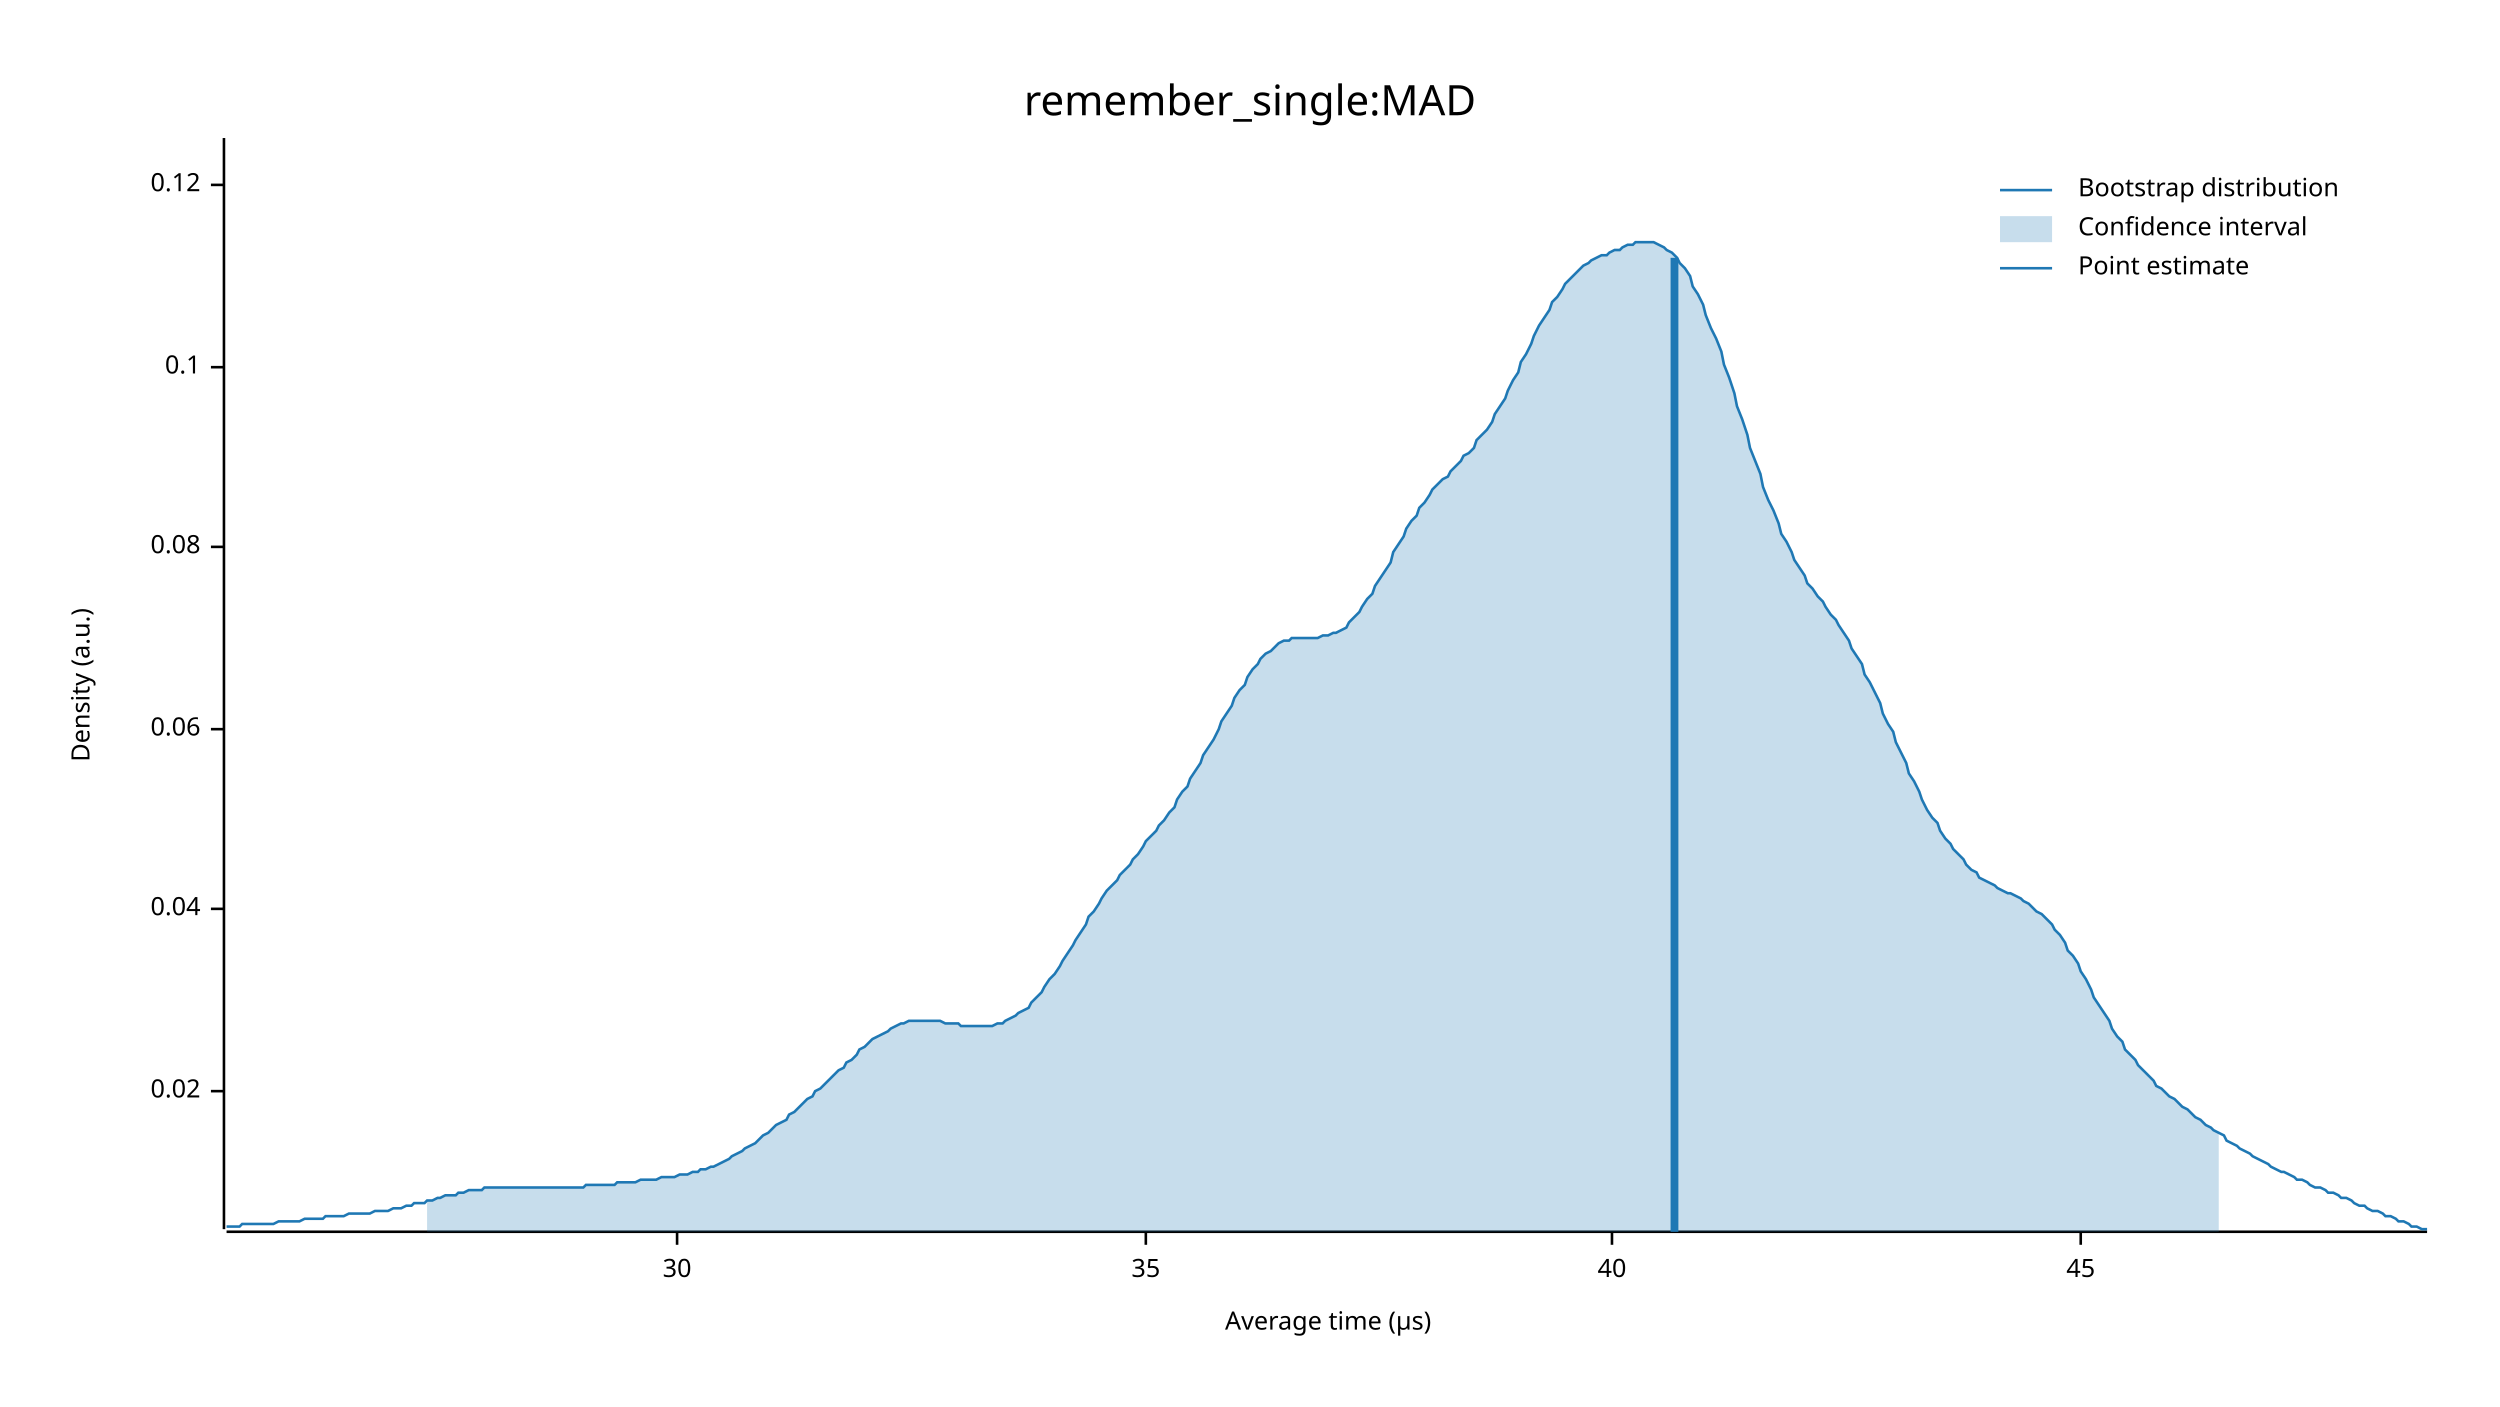
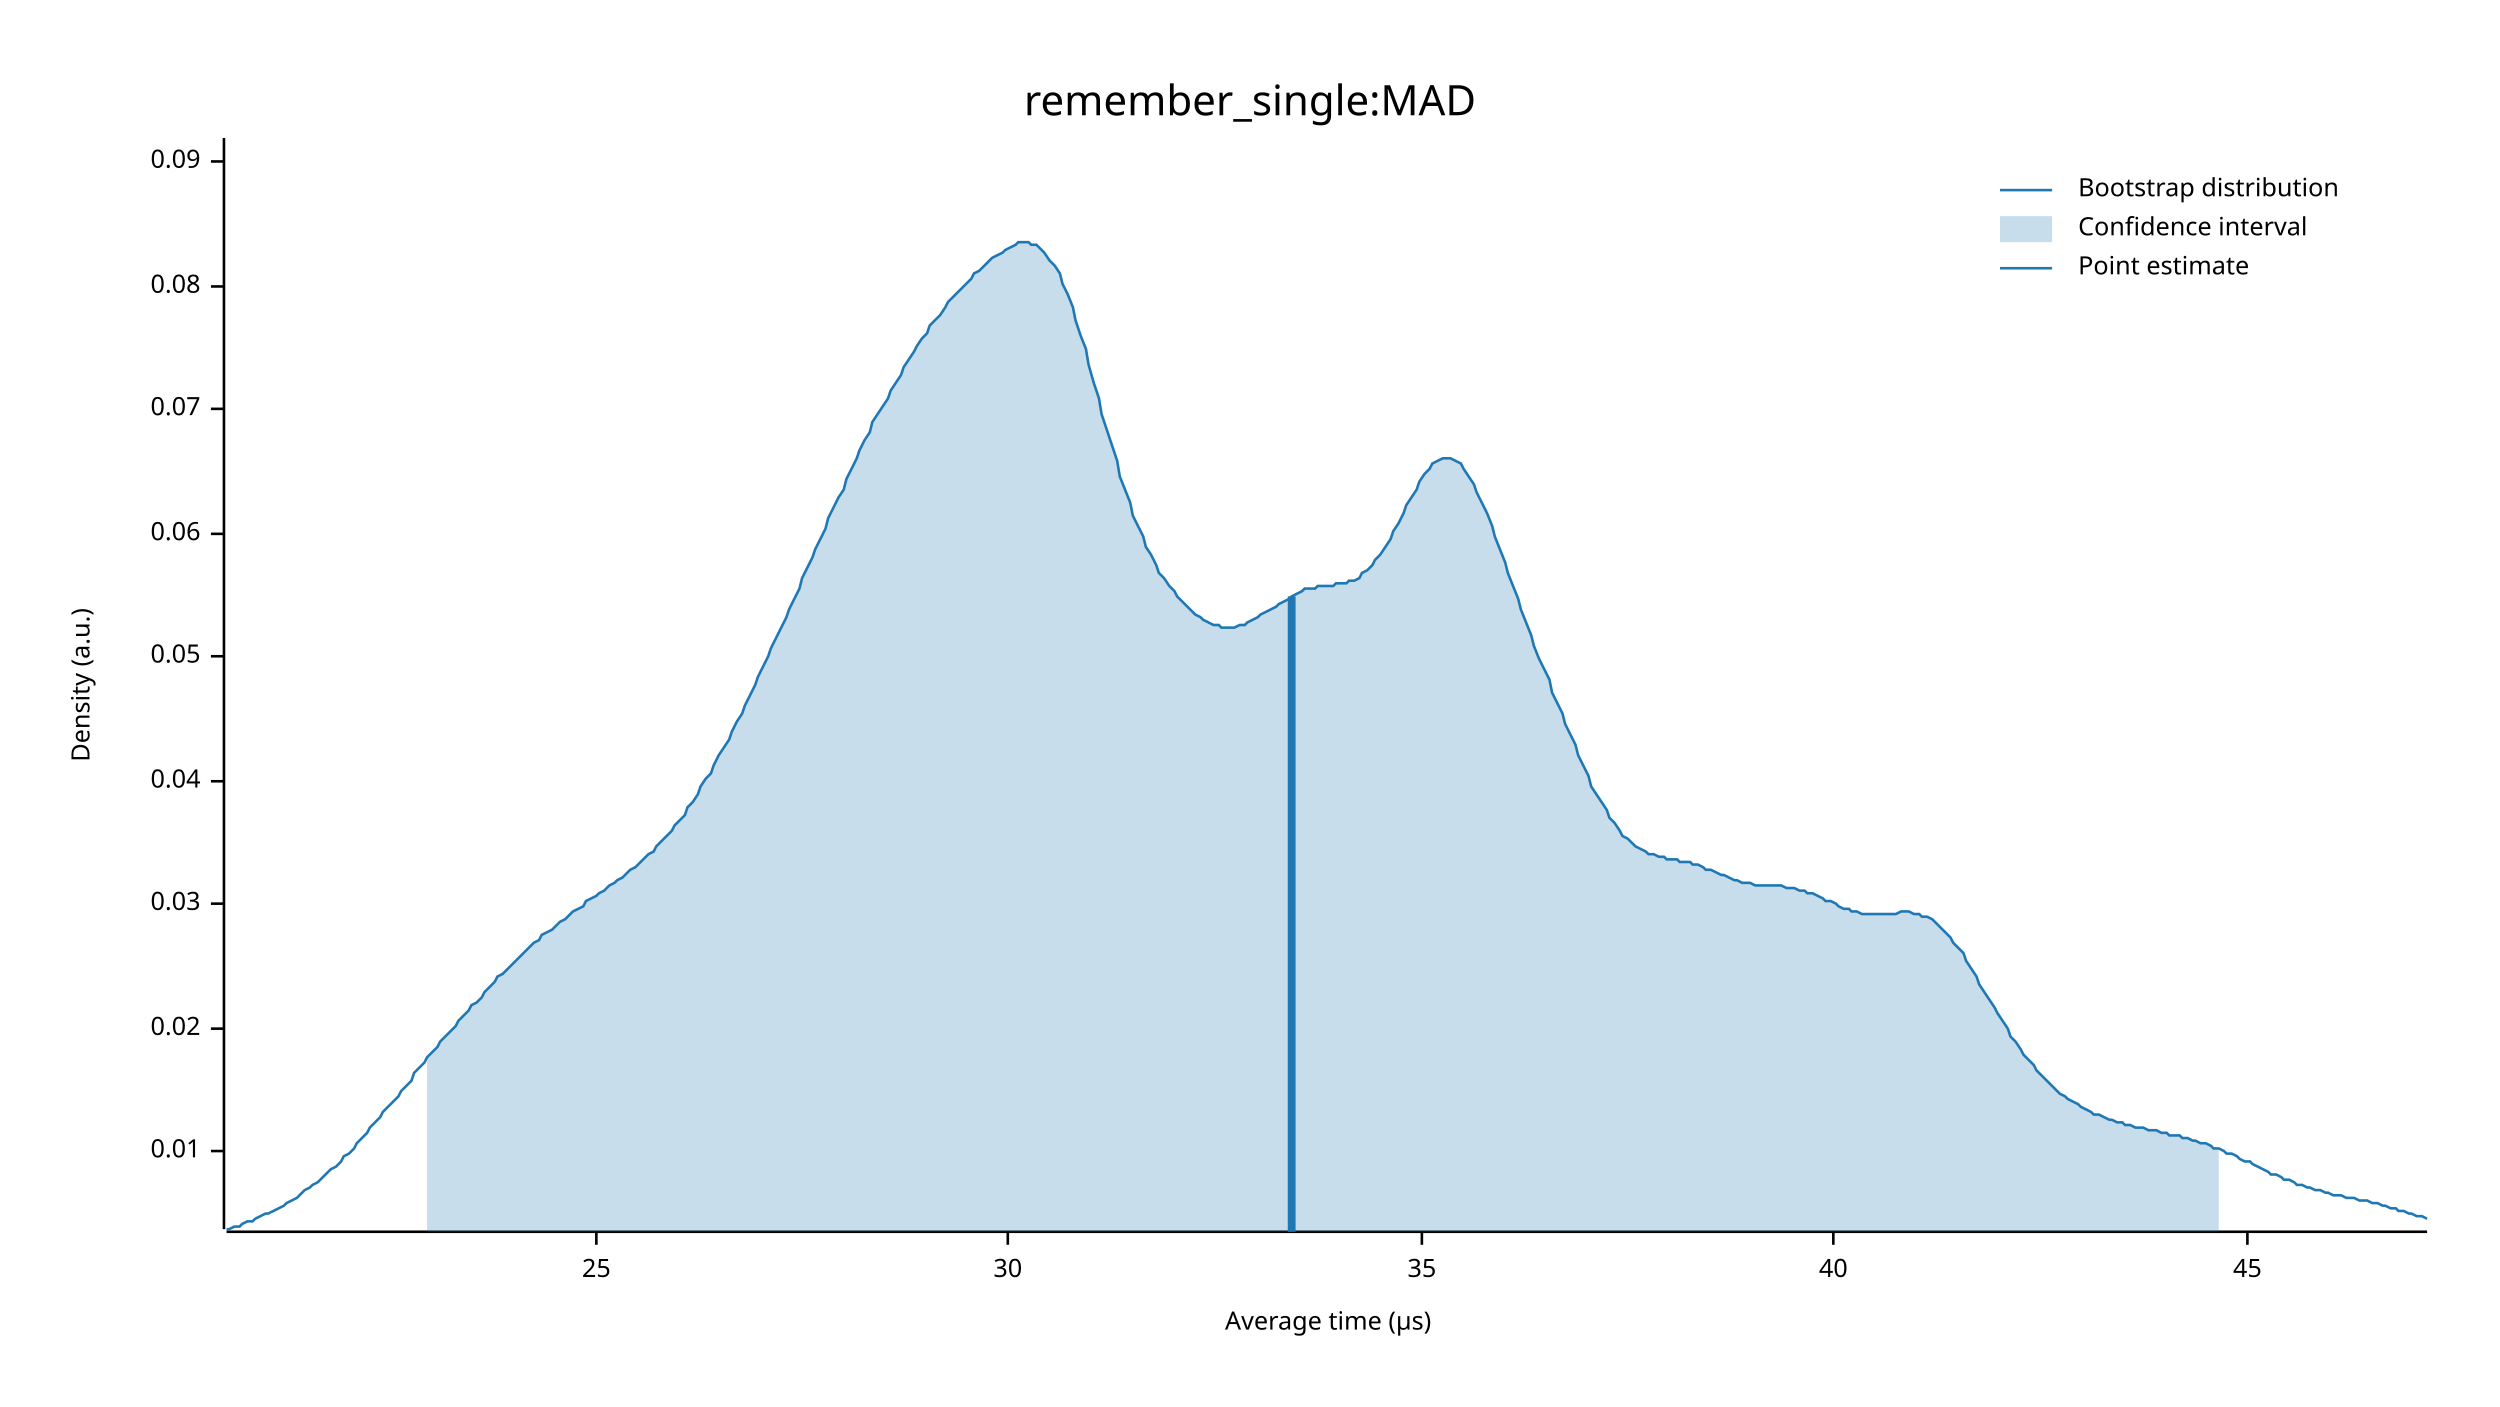
<svg xmlns="http://www.w3.org/2000/svg" width="960" height="540" viewBox="0 0 960 540">
  <text x="480" y="32" dy="0.76em" text-anchor="middle" font-family="sans-serif" font-size="16.129" opacity="1" fill="#000000">
remember_single:MAD
</text>
  <text x="27" y="263" dy="0.76em" text-anchor="middle" font-family="sans-serif" font-size="9.677" opacity="1" fill="#000000" transform="rotate(270, 27, 263)">
Density (a.u.)
</text>
  <text x="510" y="513" dy="-0.5ex" text-anchor="middle" font-family="sans-serif" font-size="9.677" opacity="1" fill="#000000">
Average time (µs)
</text>
  <polyline fill="none" opacity="1" stroke="#000000" stroke-width="1" points="86,53 86,472 " />
-   <text x="77" y="419" dy="0.5ex" text-anchor="end" font-family="sans-serif" font-size="9.677" opacity="1" fill="#000000">
+   <text x="77" y="442" dy="0.5ex" text-anchor="end" font-family="sans-serif" font-size="9.677" opacity="1" fill="#000000">
+ 0.01
+ </text>
+   <polyline fill="none" opacity="1" stroke="#000000" stroke-width="1" points="81,442 86,442 " />
+   <text x="77" y="395" dy="0.5ex" text-anchor="end" font-family="sans-serif" font-size="9.677" opacity="1" fill="#000000">
0.02
</text>
-   <polyline fill="none" opacity="1" stroke="#000000" stroke-width="1" points="81,419 86,419 " />
-   <text x="77" y="349" dy="0.5ex" text-anchor="end" font-family="sans-serif" font-size="9.677" opacity="1" fill="#000000">
+   <polyline fill="none" opacity="1" stroke="#000000" stroke-width="1" points="81,395 86,395 " />
+   <text x="77" y="347" dy="0.5ex" text-anchor="end" font-family="sans-serif" font-size="9.677" opacity="1" fill="#000000">
+ 0.03
+ </text>
+   <polyline fill="none" opacity="1" stroke="#000000" stroke-width="1" points="81,347 86,347 " />
+   <text x="77" y="300" dy="0.5ex" text-anchor="end" font-family="sans-serif" font-size="9.677" opacity="1" fill="#000000">
0.04
</text>
-   <polyline fill="none" opacity="1" stroke="#000000" stroke-width="1" points="81,349 86,349 " />
-   <text x="77" y="280" dy="0.5ex" text-anchor="end" font-family="sans-serif" font-size="9.677" opacity="1" fill="#000000">
+   <polyline fill="none" opacity="1" stroke="#000000" stroke-width="1" points="81,300 86,300 " />
+   <text x="77" y="252" dy="0.5ex" text-anchor="end" font-family="sans-serif" font-size="9.677" opacity="1" fill="#000000">
+ 0.05
+ </text>
+   <polyline fill="none" opacity="1" stroke="#000000" stroke-width="1" points="81,252 86,252 " />
+   <text x="77" y="205" dy="0.5ex" text-anchor="end" font-family="sans-serif" font-size="9.677" opacity="1" fill="#000000">
0.06
</text>
-   <polyline fill="none" opacity="1" stroke="#000000" stroke-width="1" points="81,280 86,280 " />
-   <text x="77" y="210" dy="0.5ex" text-anchor="end" font-family="sans-serif" font-size="9.677" opacity="1" fill="#000000">
+   <polyline fill="none" opacity="1" stroke="#000000" stroke-width="1" points="81,205 86,205 " />
+   <text x="77" y="157" dy="0.5ex" text-anchor="end" font-family="sans-serif" font-size="9.677" opacity="1" fill="#000000">
+ 0.07
+ </text>
+   <polyline fill="none" opacity="1" stroke="#000000" stroke-width="1" points="81,157 86,157 " />
+   <text x="77" y="110" dy="0.5ex" text-anchor="end" font-family="sans-serif" font-size="9.677" opacity="1" fill="#000000">
0.08
</text>
-   <polyline fill="none" opacity="1" stroke="#000000" stroke-width="1" points="81,210 86,210 " />
-   <text x="77" y="141" dy="0.5ex" text-anchor="end" font-family="sans-serif" font-size="9.677" opacity="1" fill="#000000">
- 0.1
+   <polyline fill="none" opacity="1" stroke="#000000" stroke-width="1" points="81,110 86,110 " />
+   <text x="77" y="62" dy="0.5ex" text-anchor="end" font-family="sans-serif" font-size="9.677" opacity="1" fill="#000000">
+ 0.09
</text>
-   <polyline fill="none" opacity="1" stroke="#000000" stroke-width="1" points="81,141 86,141 " />
-   <text x="77" y="71" dy="0.5ex" text-anchor="end" font-family="sans-serif" font-size="9.677" opacity="1" fill="#000000">
- 0.12
+   <polyline fill="none" opacity="1" stroke="#000000" stroke-width="1" points="81,62 86,62 " />
+   <polyline fill="none" opacity="1" stroke="#000000" stroke-width="1" points="87,473 932,473 " />
+   <text x="229" y="483" dy="0.76em" text-anchor="middle" font-family="sans-serif" font-size="9.677" opacity="1" fill="#000000">
+ 25
</text>
-   <polyline fill="none" opacity="1" stroke="#000000" stroke-width="1" points="81,71 86,71 " />
-   <polyline fill="none" opacity="1" stroke="#000000" stroke-width="1" points="87,473 932,473 " />
-   <text x="260" y="483" dy="0.76em" text-anchor="middle" font-family="sans-serif" font-size="9.677" opacity="1" fill="#000000">
+   <polyline fill="none" opacity="1" stroke="#000000" stroke-width="1" points="229,473 229,478 " />
+   <text x="387" y="483" dy="0.76em" text-anchor="middle" font-family="sans-serif" font-size="9.677" opacity="1" fill="#000000">
30
</text>
-   <polyline fill="none" opacity="1" stroke="#000000" stroke-width="1" points="260,473 260,478 " />
-   <text x="440" y="483" dy="0.76em" text-anchor="middle" font-family="sans-serif" font-size="9.677" opacity="1" fill="#000000">
+   <polyline fill="none" opacity="1" stroke="#000000" stroke-width="1" points="387,473 387,478 " />
+   <text x="546" y="483" dy="0.76em" text-anchor="middle" font-family="sans-serif" font-size="9.677" opacity="1" fill="#000000">
35
</text>
-   <polyline fill="none" opacity="1" stroke="#000000" stroke-width="1" points="440,473 440,478 " />
-   <text x="619" y="483" dy="0.76em" text-anchor="middle" font-family="sans-serif" font-size="9.677" opacity="1" fill="#000000">
+   <polyline fill="none" opacity="1" stroke="#000000" stroke-width="1" points="546,473 546,478 " />
+   <text x="704" y="483" dy="0.76em" text-anchor="middle" font-family="sans-serif" font-size="9.677" opacity="1" fill="#000000">
40
</text>
-   <polyline fill="none" opacity="1" stroke="#000000" stroke-width="1" points="619,473 619,478 " />
-   <text x="799" y="483" dy="0.76em" text-anchor="middle" font-family="sans-serif" font-size="9.677" opacity="1" fill="#000000">
+   <polyline fill="none" opacity="1" stroke="#000000" stroke-width="1" points="704,473 704,478 " />
+   <text x="863" y="483" dy="0.76em" text-anchor="middle" font-family="sans-serif" font-size="9.677" opacity="1" fill="#000000">
45
</text>
-   <polyline fill="none" opacity="1" stroke="#000000" stroke-width="1" points="799,473 799,478 " />
-   <polyline fill="none" opacity="1" stroke="#1F78B4" stroke-width="1" points="87,471 88,471 90,471 92,471 93,470 95,470 97,470 98,470 100,470 102,470 103,470 105,470 107,469 109,469 110,469 112,469 114,469 115,469 117,468 119,468 120,468 122,468 124,468 125,467 127,467 129,467 131,467 132,467 134,466 136,466 137,466 139,466 141,466 142,466 144,465 146,465 147,465 149,465 151,464 153,464 154,464 156,463 158,463 159,462 161,462 163,462 164,461 166,461 168,460 169,460 171,459 173,459 175,459 176,458 178,458 180,457 181,457 183,457 185,457 186,456 188,456 190,456 191,456 193,456 195,456 197,456 198,456 200,456 202,456 203,456 205,456 207,456 208,456 210,456 212,456 214,456 215,456 217,456 219,456 220,456 222,456 224,456 225,455 227,455 229,455 230,455 232,455 234,455 236,455 237,454 239,454 241,454 242,454 244,454 246,453 247,453 249,453 251,453 252,453 254,452 256,452 258,452 259,452 261,451 263,451 264,451 266,450 268,450 269,449 271,449 273,448 274,448 276,447 278,446 280,445 281,444 283,443 285,442 286,441 288,440 290,439 291,438 293,436 295,435 296,434 298,432 300,431 302,430 303,428 305,427 307,425 308,424 310,422 312,421 313,419 315,418 317,416 318,415 320,413 322,411 324,410 325,408 327,407 329,405 330,403 332,402 334,400 335,399 337,398 339,397 341,396 342,395 344,394 346,393 347,393 349,392 351,392 352,392 354,392 356,392 357,392 359,392 361,392 363,393 364,393 366,393 368,393 369,394 371,394 373,394 374,394 376,394 378,394 379,394 381,394 383,393 385,393 386,392 388,391 390,390 391,389 393,388 395,387 396,385 398,383 400,381 401,379 403,376 405,374 407,371 408,369 410,366 412,363 413,361 415,358 417,355 418,352 420,350 422,347 423,345 425,342 427,340 429,338 430,336 432,334 434,332 435,330 437,328 439,325 440,323 442,321 444,319 445,317 447,315 449,312 451,310 452,307 454,304 456,302 457,299 459,296 461,293 462,290 464,287 466,284 468,280 469,277 471,274 473,271 474,268 476,265 478,263 479,260 481,257 483,255 484,253 486,251 488,250 490,248 491,247 493,246 495,246 496,245 498,245 500,245 501,245 503,245 505,245 506,245 508,244 510,244 512,243 513,243 515,242 517,241 518,239 520,237 522,235 523,233 525,230 527,228 528,225 530,222 532,219 534,216 535,212 537,209 539,206 540,203 542,200 544,198 545,195 547,193 549,190 550,188 552,186 554,184 556,183 557,181 559,179 561,177 562,175 564,174 566,172 567,169 569,167 571,165 573,162 574,159 576,156 578,153 579,150 581,146 583,143 584,139 586,136 588,132 589,129 591,125 593,122 595,119 596,116 598,114 600,111 601,109 603,107 605,105 606,104 608,102 610,101 611,100 613,99 615,98 617,98 618,97 620,96 622,96 623,95 625,94 627,94 628,93 630,93 632,93 633,93 635,93 637,94 639,95 640,96 642,97 644,99 645,101 647,103 649,106 650,110 652,113 654,117 655,121 657,126 659,130 661,135 662,140 664,145 666,151 667,156 669,161 671,167 672,172 674,177 676,182 677,187 679,192 681,196 683,201 684,205 686,208 688,212 689,215 691,218 693,221 694,224 696,226 698,229 700,231 701,233 703,236 705,238 706,240 708,243 710,246 711,249 713,252 715,255 716,259 718,262 720,266 722,270 723,274 725,278 727,281 728,285 730,289 732,293 733,297 735,300 737,304 738,307 740,311 742,314 744,316 745,319 747,322 749,324 750,326 752,328 754,330 755,332 757,334 759,335 760,337 762,338 764,339 766,340 767,341 769,342 771,343 772,343 774,344 776,345 777,346 779,347 781,349 782,350 784,351 786,353 788,355 789,357 791,359 793,362 794,365 796,367 798,370 799,373 801,376 803,380 804,383 806,386 808,389 810,392 811,395 813,398 815,400 816,403 818,405 820,407 821,409 823,411 825,413 827,415 828,417 830,418 832,420 833,421 835,422 837,424 838,425 840,426 842,428 843,429 845,430 847,432 849,433 850,434 852,435 854,436 855,438 857,439 859,440 860,441 862,442 864,443 865,444 867,445 869,446 871,447 872,448 874,449 876,450 877,450 879,451 881,452 882,453 884,453 886,454 887,455 889,456 891,456 893,457 894,458 896,458 898,459 899,460 901,460 903,461 904,462 906,463 908,463 909,464 911,465 913,465 915,466 916,467 918,467 920,468 921,469 923,469 925,470 926,471 928,471 930,472 932,472 " />
-   <polygon opacity="0.25" fill="#1F78B4" points="164,461 166,461 168,460 169,460 171,459 173,459 175,459 176,458 178,458 180,457 181,457 183,457 185,457 186,456 188,456 190,456 191,456 193,456 195,456 197,456 198,456 200,456 202,456 203,456 205,456 207,456 208,456 210,456 212,456 214,456 215,456 217,456 219,456 220,456 222,456 224,456 225,455 227,455 229,455 230,455 232,455 234,455 236,455 237,454 239,454 241,454 242,454 244,454 246,453 247,453 249,453 251,453 252,453 254,452 256,452 258,452 259,452 261,451 263,451 264,451 266,450 268,450 269,449 271,449 273,448 274,448 276,447 278,446 280,445 281,444 283,443 285,442 286,441 288,440 290,439 291,438 293,436 295,435 296,434 298,432 300,431 302,430 303,428 305,427 307,425 308,424 310,422 312,421 313,419 315,418 317,416 318,415 320,413 322,411 324,410 325,408 327,407 329,405 330,403 332,402 334,400 335,399 337,398 339,397 341,396 342,395 344,394 346,393 347,393 349,392 351,392 352,392 354,392 356,392 357,392 359,392 361,392 363,393 364,393 366,393 368,393 369,394 371,394 373,394 374,394 376,394 378,394 379,394 381,394 383,393 385,393 386,392 388,391 390,390 391,389 393,388 395,387 396,385 398,383 400,381 401,379 403,376 405,374 407,371 408,369 410,366 412,363 413,361 415,358 417,355 418,352 420,350 422,347 423,345 425,342 427,340 429,338 430,336 432,334 434,332 435,330 437,328 439,325 440,323 442,321 444,319 445,317 447,315 449,312 451,310 452,307 454,304 456,302 457,299 459,296 461,293 462,290 464,287 466,284 468,280 469,277 471,274 473,271 474,268 476,265 478,263 479,260 481,257 483,255 484,253 486,251 488,250 490,248 491,247 493,246 495,246 496,245 498,245 500,245 501,245 503,245 505,245 506,245 508,244 510,244 512,243 513,243 515,242 517,241 518,239 520,237 522,235 523,233 525,230 527,228 528,225 530,222 532,219 534,216 535,212 537,209 539,206 540,203 542,200 544,198 545,195 547,193 549,190 550,188 552,186 554,184 556,183 557,181 559,179 561,177 562,175 564,174 566,172 567,169 569,167 571,165 573,162 574,159 576,156 578,153 579,150 581,146 583,143 584,139 586,136 588,132 589,129 591,125 593,122 595,119 596,116 598,114 600,111 601,109 603,107 605,105 606,104 608,102 610,101 611,100 613,99 615,98 617,98 618,97 620,96 622,96 623,95 625,94 627,94 628,93 630,93 632,93 633,93 635,93 637,94 639,95 640,96 642,97 644,99 645,101 647,103 649,106 650,110 652,113 654,117 655,121 657,126 659,130 661,135 662,140 664,145 666,151 667,156 669,161 671,167 672,172 674,177 676,182 677,187 679,192 681,196 683,201 684,205 686,208 688,212 689,215 691,218 693,221 694,224 696,226 698,229 700,231 701,233 703,236 705,238 706,240 708,243 710,246 711,249 713,252 715,255 716,259 718,262 720,266 722,270 723,274 725,278 727,281 728,285 730,289 732,293 733,297 735,300 737,304 738,307 740,311 742,314 744,316 745,319 747,322 749,324 750,326 752,328 754,330 755,332 757,334 759,335 760,337 762,338 764,339 766,340 767,341 769,342 771,343 772,343 774,344 776,345 777,346 779,347 781,349 782,350 784,351 786,353 788,355 789,357 791,359 793,362 794,365 796,367 798,370 799,373 801,376 803,380 804,383 806,386 808,389 810,392 811,395 813,398 815,400 816,403 818,405 820,407 821,409 823,411 825,413 827,415 828,417 830,418 832,420 833,421 835,422 837,424 838,425 840,426 842,428 843,429 845,430 847,432 849,433 850,434 852,435 852,473 164,473 " />
-   <polyline fill="none" opacity="1" stroke="#1F78B4" stroke-width="3" points="643,473 643,99 " />
+   <polyline fill="none" opacity="1" stroke="#000000" stroke-width="1" points="863,473 863,478 " />
+   <polyline fill="none" opacity="1" stroke="#1F78B4" stroke-width="1" points="87,472 88,472 90,471 92,471 93,470 95,469 97,469 98,468 100,467 102,466 103,466 105,465 107,464 109,463 110,462 112,461 114,460 115,459 117,457 119,456 120,455 122,454 124,452 125,451 127,449 129,448 131,446 132,444 134,443 136,441 137,439 139,437 141,435 142,433 144,431 146,429 147,427 149,425 151,423 153,421 154,419 156,417 158,415 159,412 161,410 163,408 164,406 166,404 168,402 169,400 171,398 173,396 175,394 176,392 178,390 180,388 181,386 183,385 185,383 186,381 188,379 190,377 191,375 193,374 195,372 197,370 198,369 200,367 202,365 203,364 205,362 207,361 208,359 210,358 212,357 214,355 215,354 217,353 219,351 220,350 222,349 224,348 225,346 227,345 229,344 230,343 232,342 234,340 236,339 237,338 239,337 241,335 242,334 244,333 246,331 247,330 249,328 251,327 252,325 254,323 256,321 258,319 259,317 261,315 263,313 264,310 266,308 268,305 269,302 271,299 273,297 274,294 276,290 278,287 280,284 281,281 283,277 285,274 286,271 288,267 290,263 291,260 293,256 295,252 296,249 298,245 300,241 302,237 303,234 305,230 307,226 308,222 310,218 312,214 313,211 315,207 317,203 318,199 320,195 322,191 324,188 325,184 327,180 329,176 330,173 332,169 334,166 335,162 337,159 339,156 341,153 342,150 344,147 346,144 347,141 349,138 351,135 352,133 354,130 356,128 357,125 359,123 361,121 363,118 364,116 366,114 368,112 369,111 371,109 373,107 374,105 376,104 378,102 379,101 381,99 383,98 385,97 386,96 388,95 390,94 391,93 393,93 395,93 396,94 398,94 400,96 401,97 403,100 405,102 407,105 408,109 410,113 412,118 413,123 415,129 417,134 418,140 420,147 422,153 423,159 425,165 427,171 429,177 430,183 432,188 434,193 435,198 437,202 439,206 440,210 442,213 444,217 445,220 447,222 449,225 451,227 452,229 454,231 456,233 457,234 459,236 461,237 462,238 464,239 466,240 468,240 469,241 471,241 473,241 474,241 476,240 478,240 479,239 481,238 483,237 484,236 486,235 488,234 490,233 491,232 493,231 495,230 496,229 498,228 500,227 501,226 503,226 505,226 506,225 508,225 510,225 512,225 513,224 515,224 517,224 518,223 520,223 522,222 523,220 525,219 527,217 528,215 530,213 532,210 534,207 535,204 537,201 539,197 540,194 542,191 544,188 545,185 547,182 549,180 550,178 552,177 554,176 556,176 557,176 559,177 561,178 562,180 564,183 566,186 567,189 569,193 571,197 573,202 574,206 576,211 578,216 579,220 581,225 583,230 584,234 586,239 588,244 589,248 591,253 593,257 595,261 596,266 598,270 600,274 601,278 603,282 605,286 606,290 608,294 610,298 611,302 613,305 615,308 617,311 618,314 620,316 622,319 623,321 625,322 627,324 628,325 630,326 632,327 633,328 635,328 637,329 639,329 640,330 642,330 644,330 645,331 647,331 649,331 650,332 652,332 654,333 655,334 657,334 659,335 661,336 662,336 664,337 666,338 667,338 669,339 671,339 672,339 674,340 676,340 677,340 679,340 681,340 683,340 684,340 686,341 688,341 689,341 691,342 693,342 694,343 696,343 698,344 700,345 701,346 703,346 705,347 706,348 708,349 710,349 711,350 713,350 715,351 716,351 718,351 720,351 722,351 723,351 725,351 727,351 728,351 730,350 732,350 733,350 735,351 737,351 738,352 740,352 742,353 744,355 745,356 747,358 749,360 750,362 752,364 754,366 755,369 757,372 759,375 760,378 762,381 764,384 766,387 767,389 769,392 771,395 772,398 774,400 776,403 777,405 779,407 781,409 782,411 784,413 786,415 788,417 789,418 791,420 793,421 794,422 796,423 798,424 799,425 801,426 803,427 804,428 806,428 808,429 810,430 811,430 813,431 815,431 816,432 818,432 820,433 821,433 823,433 825,434 827,434 828,434 830,435 832,435 833,436 835,436 837,436 838,437 840,437 842,438 843,438 845,439 847,439 849,440 850,441 852,441 854,442 855,443 857,443 859,444 860,445 862,446 864,446 865,447 867,448 869,449 871,450 872,451 874,451 876,452 877,453 879,453 881,454 882,455 884,455 886,456 887,456 889,457 891,457 893,458 894,458 896,459 898,459 899,459 901,460 903,460 904,460 906,461 908,461 909,461 911,462 913,462 915,463 916,463 918,464 920,464 921,465 923,465 925,466 926,466 928,467 930,467 932,468 " />
+   <polygon opacity="0.25" fill="#1F78B4" points="164,406 166,404 168,402 169,400 171,398 173,396 175,394 176,392 178,390 180,388 181,386 183,385 185,383 186,381 188,379 190,377 191,375 193,374 195,372 197,370 198,369 200,367 202,365 203,364 205,362 207,361 208,359 210,358 212,357 214,355 215,354 217,353 219,351 220,350 222,349 224,348 225,346 227,345 229,344 230,343 232,342 234,340 236,339 237,338 239,337 241,335 242,334 244,333 246,331 247,330 249,328 251,327 252,325 254,323 256,321 258,319 259,317 261,315 263,313 264,310 266,308 268,305 269,302 271,299 273,297 274,294 276,290 278,287 280,284 281,281 283,277 285,274 286,271 288,267 290,263 291,260 293,256 295,252 296,249 298,245 300,241 302,237 303,234 305,230 307,226 308,222 310,218 312,214 313,211 315,207 317,203 318,199 320,195 322,191 324,188 325,184 327,180 329,176 330,173 332,169 334,166 335,162 337,159 339,156 341,153 342,150 344,147 346,144 347,141 349,138 351,135 352,133 354,130 356,128 357,125 359,123 361,121 363,118 364,116 366,114 368,112 369,111 371,109 373,107 374,105 376,104 378,102 379,101 381,99 383,98 385,97 386,96 388,95 390,94 391,93 393,93 395,93 396,94 398,94 400,96 401,97 403,100 405,102 407,105 408,109 410,113 412,118 413,123 415,129 417,134 418,140 420,147 422,153 423,159 425,165 427,171 429,177 430,183 432,188 434,193 435,198 437,202 439,206 440,210 442,213 444,217 445,220 447,222 449,225 451,227 452,229 454,231 456,233 457,234 459,236 461,237 462,238 464,239 466,240 468,240 469,241 471,241 473,241 474,241 476,240 478,240 479,239 481,238 483,237 484,236 486,235 488,234 490,233 491,232 493,231 495,230 496,229 498,228 500,227 501,226 503,226 505,226 506,225 508,225 510,225 512,225 513,224 515,224 517,224 518,223 520,223 522,222 523,220 525,219 527,217 528,215 530,213 532,210 534,207 535,204 537,201 539,197 540,194 542,191 544,188 545,185 547,182 549,180 550,178 552,177 554,176 556,176 557,176 559,177 561,178 562,180 564,183 566,186 567,189 569,193 571,197 573,202 574,206 576,211 578,216 579,220 581,225 583,230 584,234 586,239 588,244 589,248 591,253 593,257 595,261 596,266 598,270 600,274 601,278 603,282 605,286 606,290 608,294 610,298 611,302 613,305 615,308 617,311 618,314 620,316 622,319 623,321 625,322 627,324 628,325 630,326 632,327 633,328 635,328 637,329 639,329 640,330 642,330 644,330 645,331 647,331 649,331 650,332 652,332 654,333 655,334 657,334 659,335 661,336 662,336 664,337 666,338 667,338 669,339 671,339 672,339 674,340 676,340 677,340 679,340 681,340 683,340 684,340 686,341 688,341 689,341 691,342 693,342 694,343 696,343 698,344 700,345 701,346 703,346 705,347 706,348 708,349 710,349 711,350 713,350 715,351 716,351 718,351 720,351 722,351 723,351 725,351 727,351 728,351 730,350 732,350 733,350 735,351 737,351 738,352 740,352 742,353 744,355 745,356 747,358 749,360 750,362 752,364 754,366 755,369 757,372 759,375 760,378 762,381 764,384 766,387 767,389 769,392 771,395 772,398 774,400 776,403 777,405 779,407 781,409 782,411 784,413 786,415 788,417 789,418 791,420 793,421 794,422 796,423 798,424 799,425 801,426 803,427 804,428 806,428 808,429 810,430 811,430 813,431 815,431 816,432 818,432 820,433 821,433 823,433 825,434 827,434 828,434 830,435 832,435 833,436 835,436 837,436 838,437 840,437 842,438 843,438 845,439 847,439 849,440 850,441 852,441 852,473 164,473 " />
+   <polyline fill="none" opacity="1" stroke="#1F78B4" stroke-width="3" points="496,473 496,229 " />
  <text x="798" y="68" dy="0.76em" text-anchor="start" font-family="sans-serif" font-size="9.677" opacity="1" fill="#000000">
Bootstrap distribution
</text>
  <text x="798" y="83" dy="0.76em" text-anchor="start" font-family="sans-serif" font-size="9.677" opacity="1" fill="#000000">
Confidence interval
</text>
  <text x="798" y="98" dy="0.76em" text-anchor="start" font-family="sans-serif" font-size="9.677" opacity="1" fill="#000000">
Point estimate
</text>
  <polyline fill="none" opacity="1" stroke="#1F78B4" stroke-width="1" points="768,73 788,73 " />
  <rect x="768" y="83" width="20" height="10" opacity="0.25" fill="#1F78B4" stroke="none" />
  <polyline fill="none" opacity="1" stroke="#1F78B4" stroke-width="1" points="768,103 788,103 " />
</svg>
